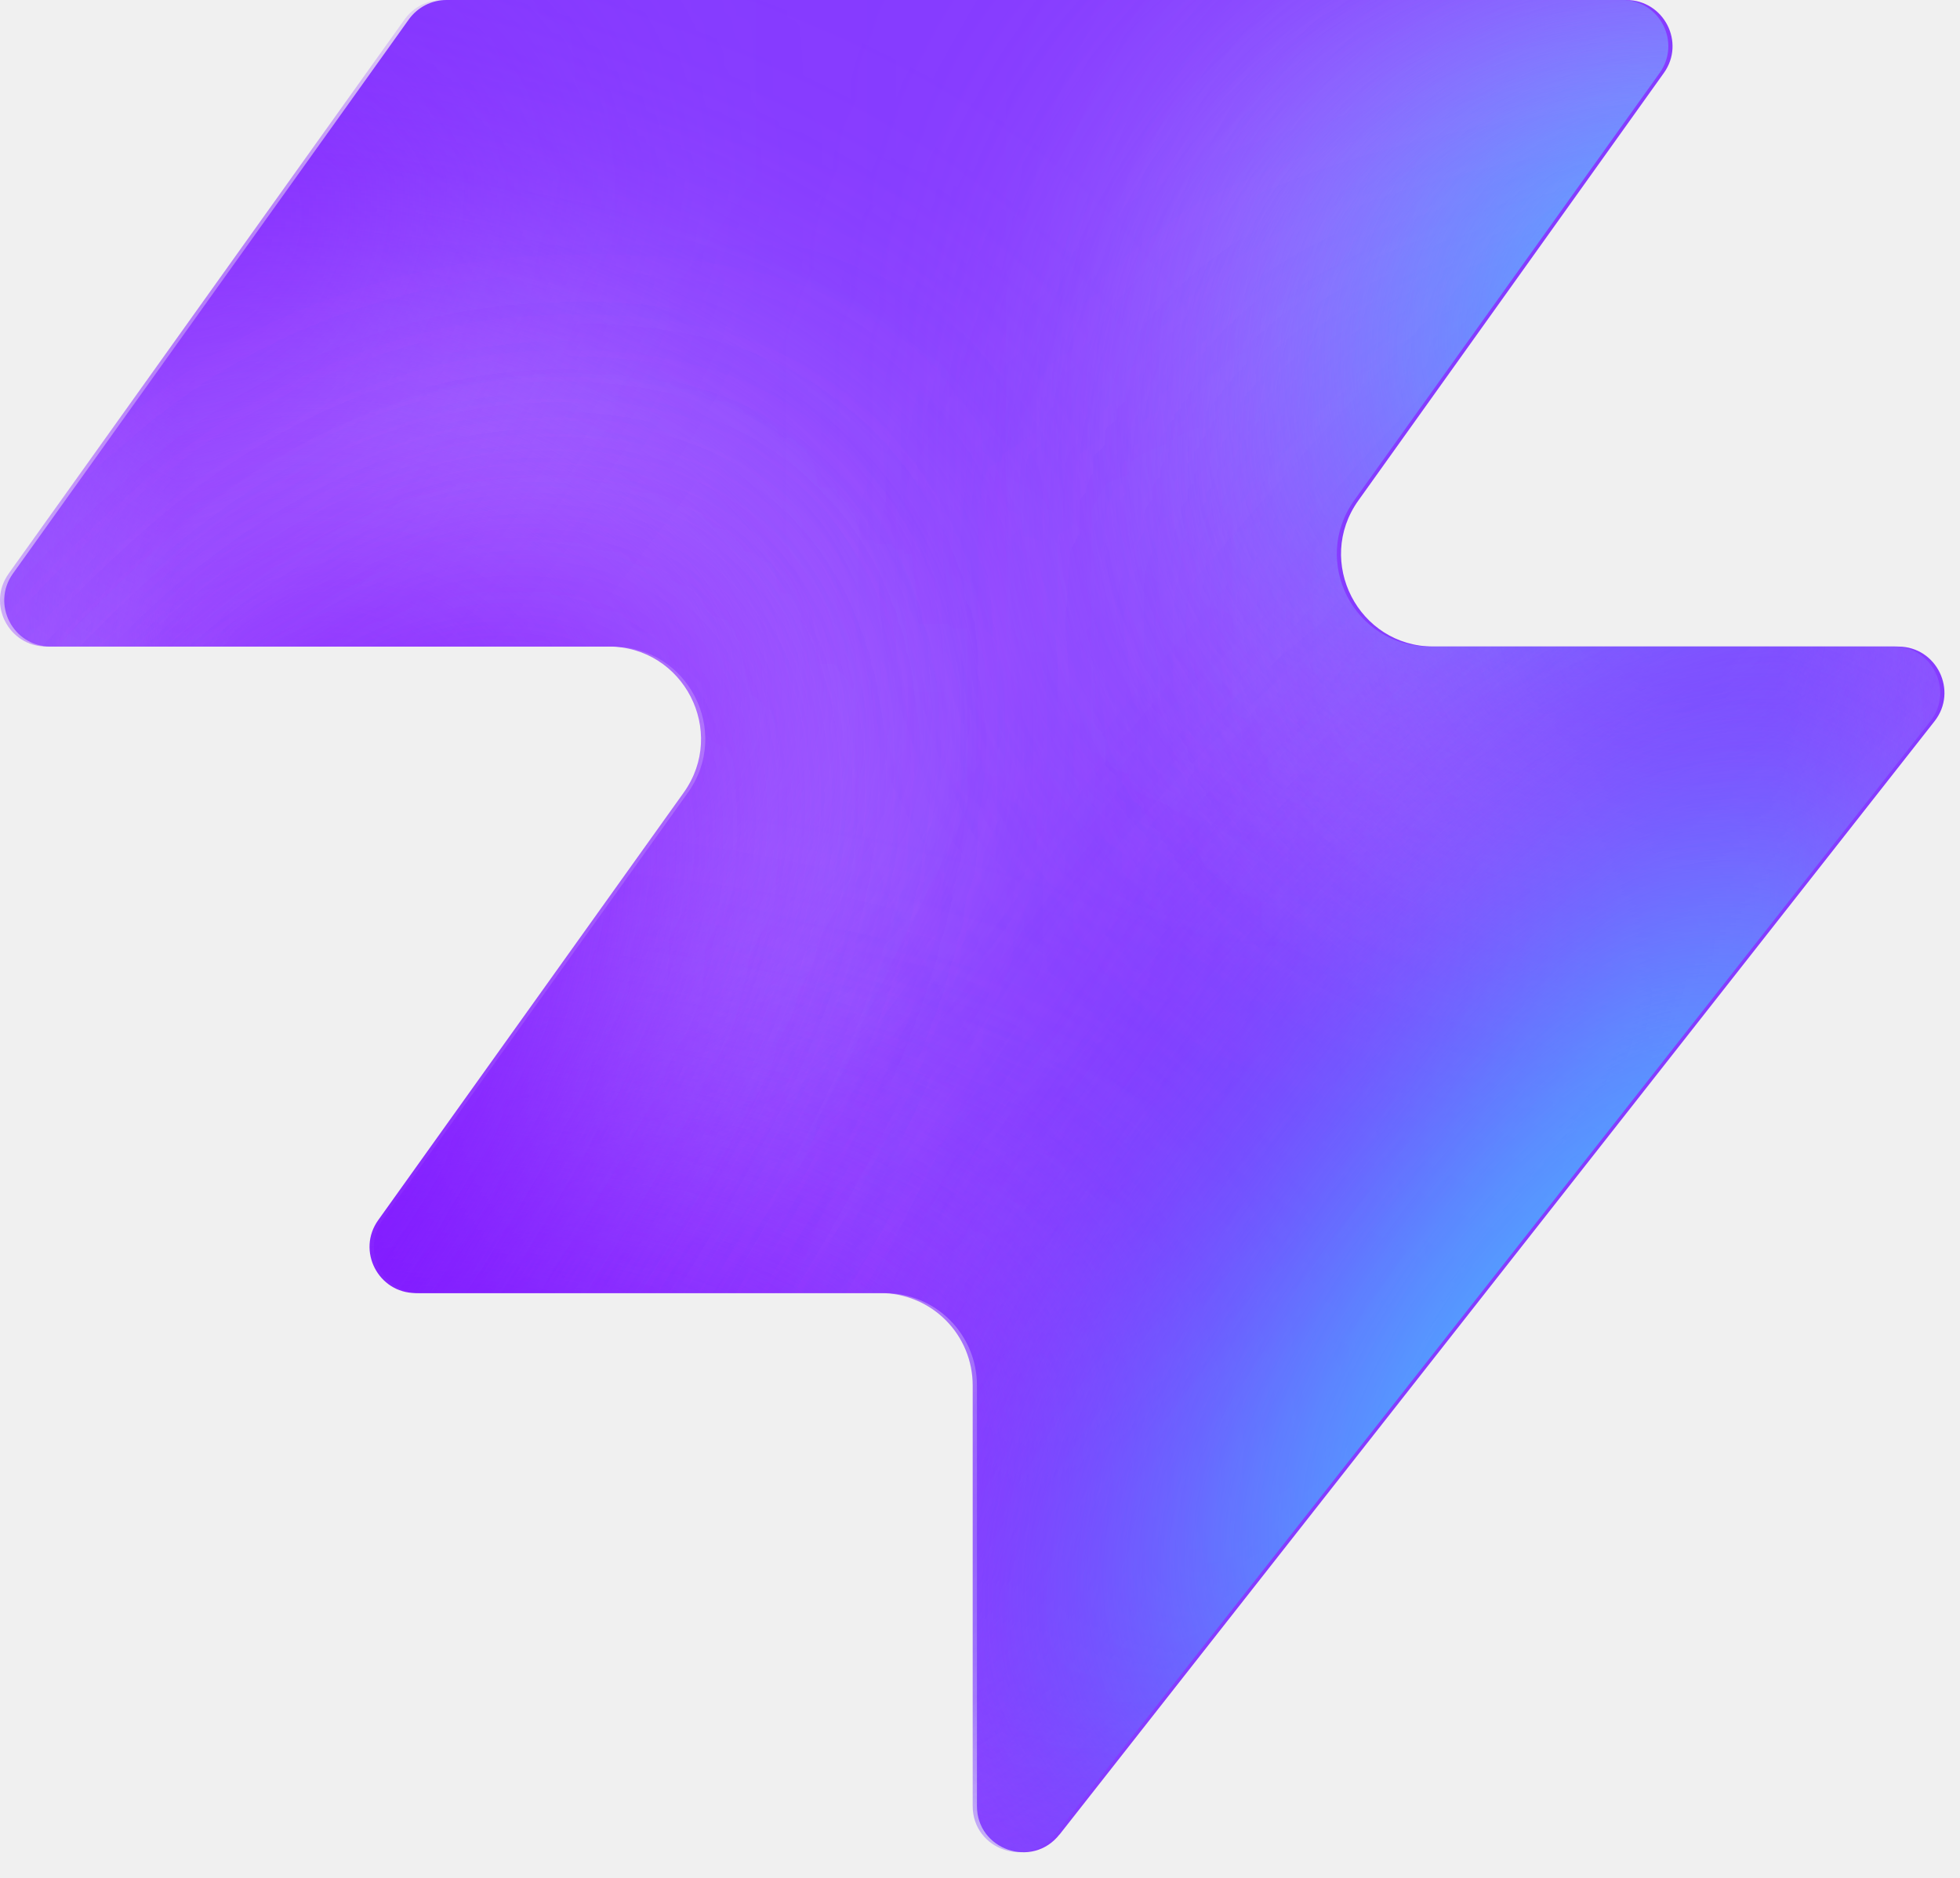
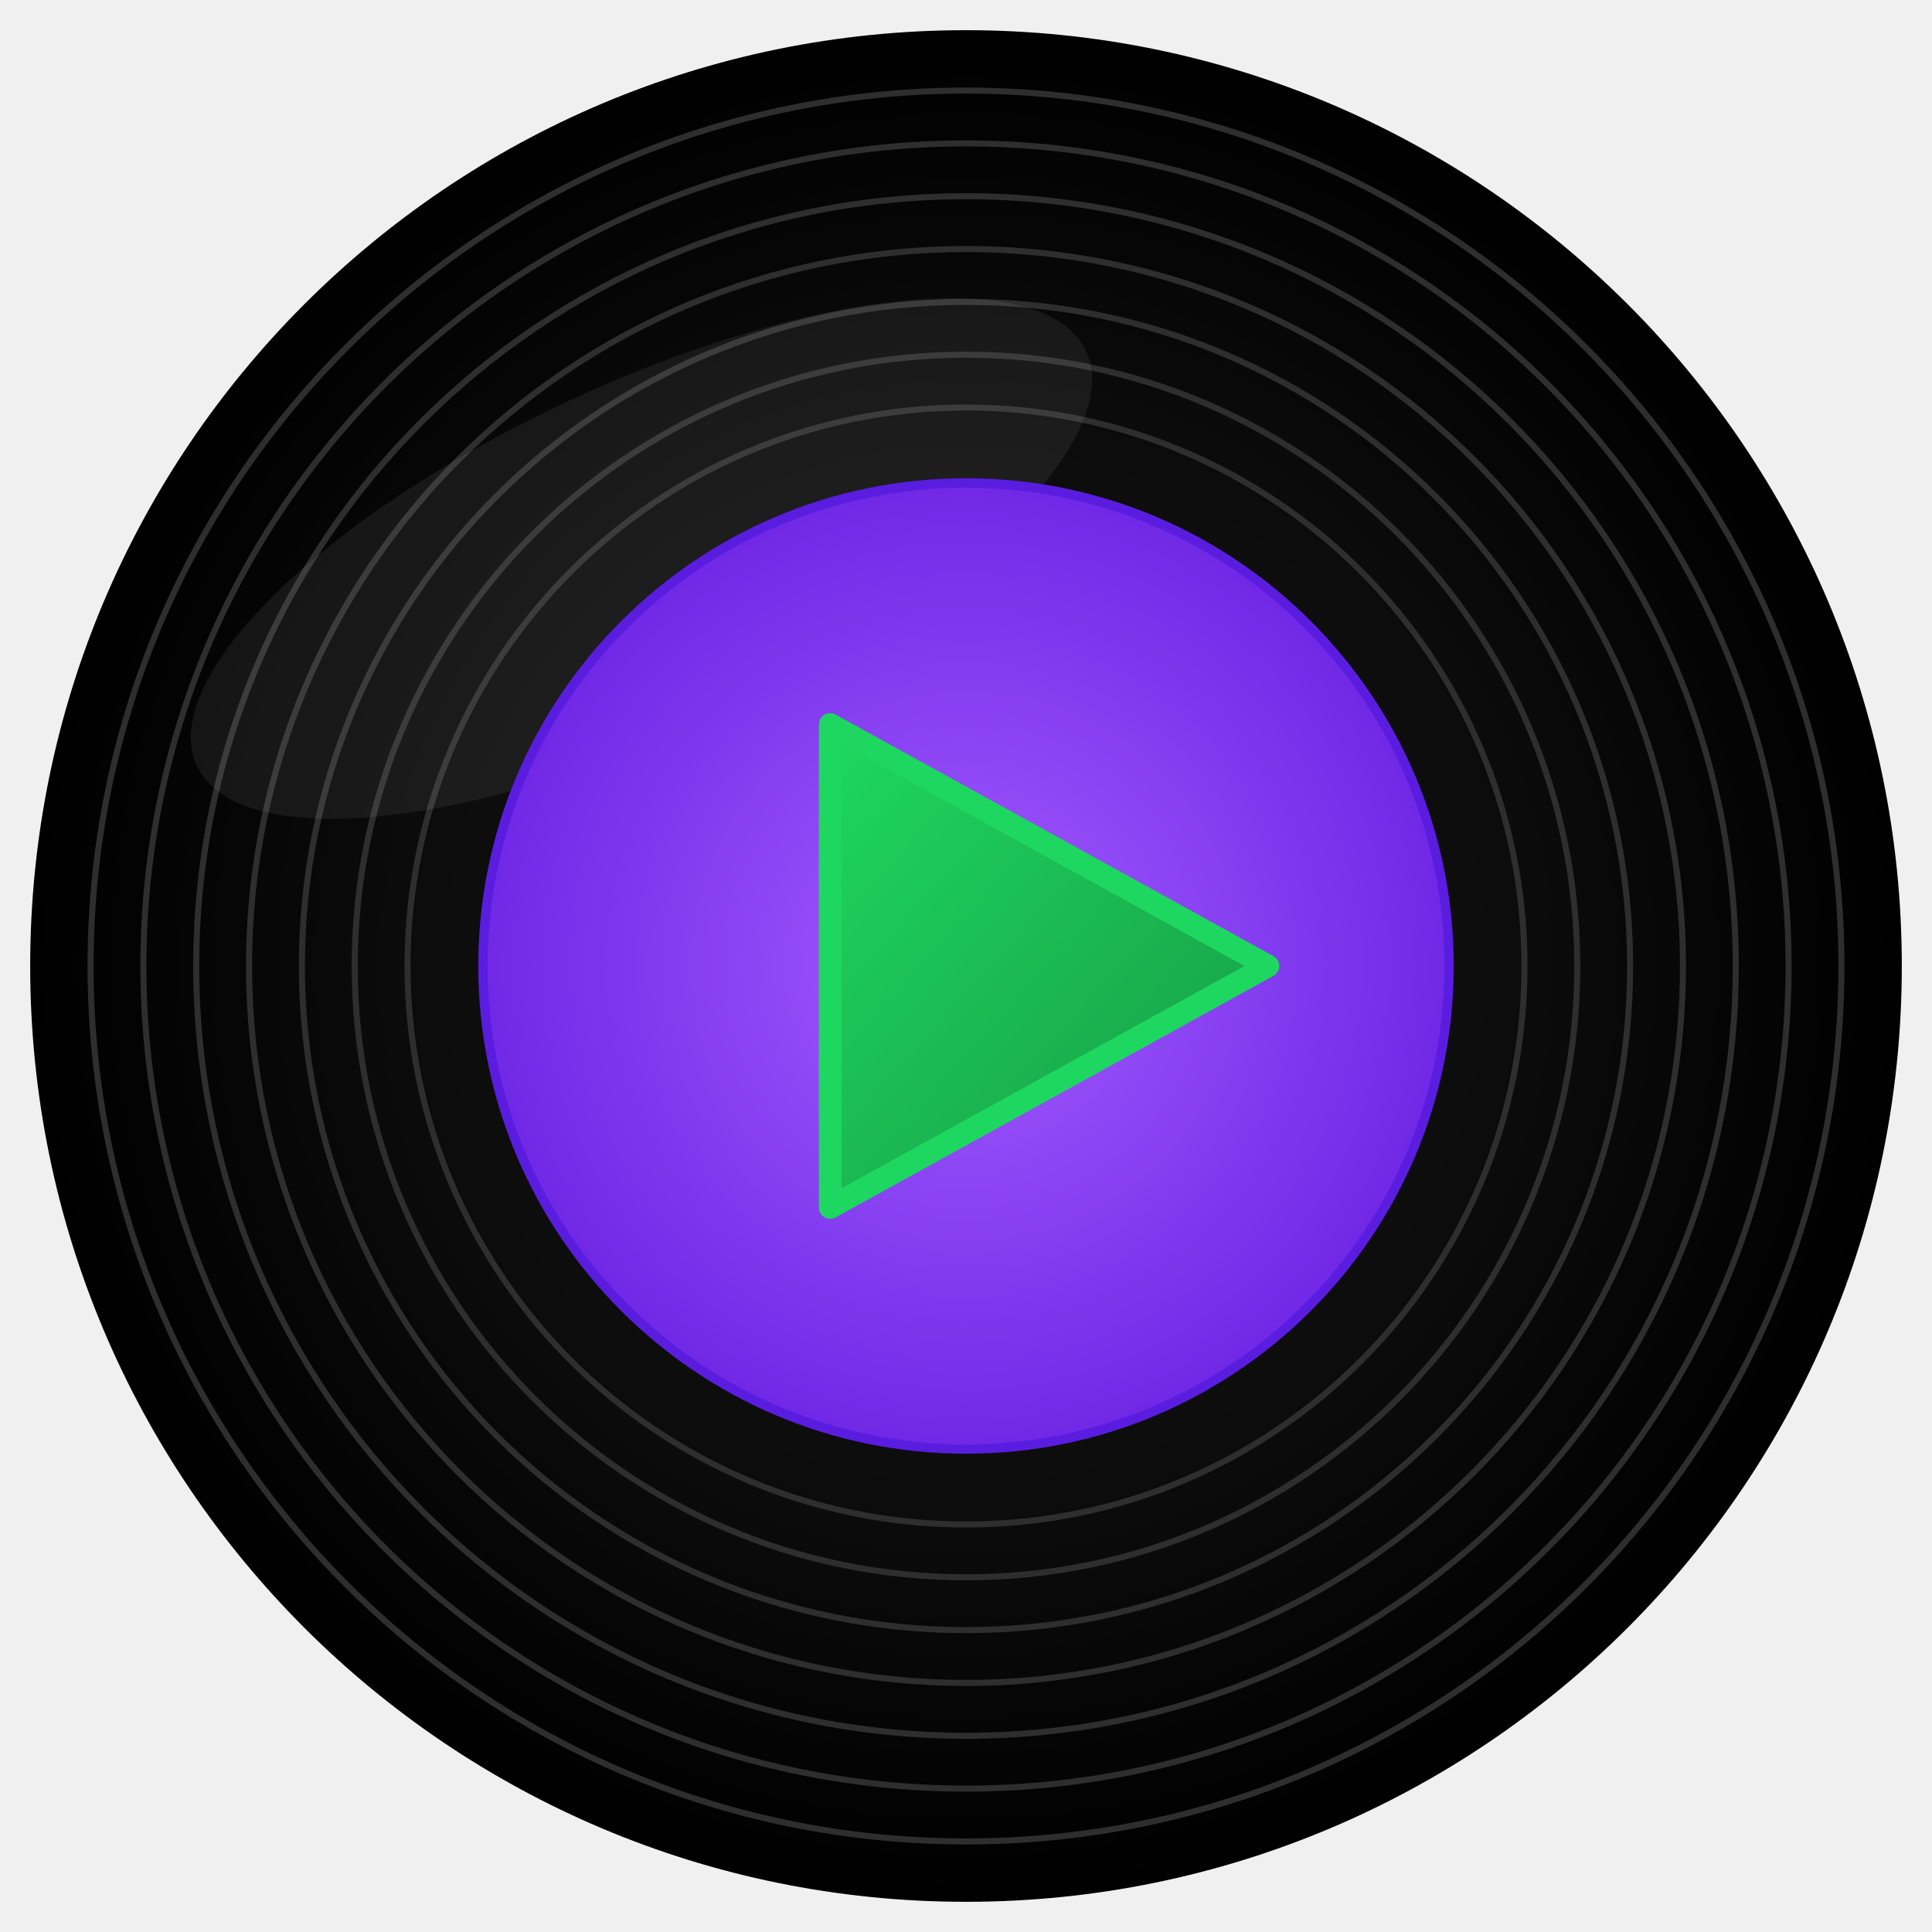
- <svg xmlns="http://www.w3.org/2000/svg" width="48" height="46" fill="none" viewBox="0 0 48 46">
-   <path fill="#863bff" d="M25.946 44.938c-.664.845-2.021.375-2.021-.698V33.937a2.26 2.26 0 0 0-2.262-2.262H10.287c-.92 0-1.456-1.04-.92-1.788l7.48-10.471c1.07-1.497 0-3.578-1.842-3.578H1.237c-.92 0-1.456-1.04-.92-1.788L10.013.474c.214-.297.556-.474.92-.474h28.894c.92 0 1.456 1.04.92 1.788l-7.48 10.471c-1.07 1.498 0 3.579 1.842 3.579h11.377c.943 0 1.473 1.088.89 1.83L25.947 44.94z" style="fill:#863bff;fill:color(display-p3 .525 .23 1);fill-opacity:1" />
-   <mask id="a" width="48" height="46" x="0" y="0" maskUnits="userSpaceOnUse" style="mask-type:alpha">
-     <path fill="#000" d="M25.842 44.938c-.664.844-2.021.375-2.021-.698V33.937a2.26 2.26 0 0 0-2.262-2.262H10.183c-.92 0-1.456-1.04-.92-1.788l7.48-10.471c1.07-1.498 0-3.579-1.842-3.579H1.133c-.92 0-1.456-1.04-.92-1.787L9.91.473c.214-.297.556-.474.92-.474h28.894c.92 0 1.456 1.04.92 1.788l-7.48 10.471c-1.07 1.498 0 3.578 1.842 3.578h11.377c.943 0 1.473 1.088.89 1.832L25.843 44.94z" style="fill:#000;fill-opacity:1" />
-   </mask>
-   <g mask="url(#a)">
-     <g filter="url(#b)">
-       <ellipse cx="5.508" cy="14.704" fill="#ede6ff" rx="5.508" ry="14.704" style="fill:#ede6ff;fill:color(display-p3 .927 .903 1);fill-opacity:1" transform="matrix(.00324 1 1 -.00324 -4.47 31.516)" />
-     </g>
-     <g filter="url(#c)">
-       <ellipse cx="10.399" cy="29.851" fill="#ede6ff" rx="10.399" ry="29.851" style="fill:#ede6ff;fill:color(display-p3 .927 .903 1);fill-opacity:1" transform="matrix(.00324 1 1 -.00324 -39.328 7.883)" />
-     </g>
-     <g filter="url(#d)">
-       <ellipse cx="5.508" cy="30.487" fill="#7e14ff" rx="5.508" ry="30.487" style="fill:#7e14ff;fill:color(display-p3 .492 .077 1);fill-opacity:1" transform="rotate(89.814 -25.913 -14.639)scale(1 -1)" />
-     </g>
-     <g filter="url(#e)">
-       <ellipse cx="5.508" cy="30.599" fill="#7e14ff" rx="5.508" ry="30.599" style="fill:#7e14ff;fill:color(display-p3 .492 .077 1);fill-opacity:1" transform="rotate(89.814 -32.644 -3.334)scale(1 -1)" />
-     </g>
-     <g filter="url(#f)">
-       <ellipse cx="5.508" cy="30.599" fill="#7e14ff" rx="5.508" ry="30.599" style="fill:#7e14ff;fill:color(display-p3 .492 .077 1);fill-opacity:1" transform="matrix(.00324 1 1 -.00324 -34.34 30.47)" />
-     </g>
-     <g filter="url(#g)">
-       <ellipse cx="14.072" cy="22.078" fill="#ede6ff" rx="14.072" ry="22.078" style="fill:#ede6ff;fill:color(display-p3 .927 .903 1);fill-opacity:1" transform="rotate(93.35 24.506 48.493)scale(-1 1)" />
-     </g>
-     <g filter="url(#h)">
-       <ellipse cx="3.47" cy="21.501" fill="#7e14ff" rx="3.47" ry="21.501" style="fill:#7e14ff;fill:color(display-p3 .492 .077 1);fill-opacity:1" transform="rotate(89.009 28.708 47.59)scale(-1 1)" />
-     </g>
-     <g filter="url(#i)">
-       <ellipse cx="3.47" cy="21.501" fill="#7e14ff" rx="3.47" ry="21.501" style="fill:#7e14ff;fill:color(display-p3 .492 .077 1);fill-opacity:1" transform="rotate(89.009 28.708 47.59)scale(-1 1)" />
-     </g>
-     <g filter="url(#j)">
-       <ellipse cx=".387" cy="8.972" fill="#7e14ff" rx="4.407" ry="29.108" style="fill:#7e14ff;fill:color(display-p3 .492 .077 1);fill-opacity:1" transform="rotate(39.51 .387 8.972)" />
-     </g>
-     <g filter="url(#k)">
-       <ellipse cx="47.523" cy="-6.092" fill="#7e14ff" rx="4.407" ry="29.108" style="fill:#7e14ff;fill:color(display-p3 .492 .077 1);fill-opacity:1" transform="rotate(37.892 47.523 -6.092)" />
-     </g>
-     <g filter="url(#l)">
-       <ellipse cx="41.412" cy="6.333" fill="#47bfff" rx="5.971" ry="9.665" style="fill:#47bfff;fill:color(display-p3 .28 .748 1);fill-opacity:1" transform="rotate(37.892 41.412 6.333)" />
-     </g>
-     <g filter="url(#m)">
-       <ellipse cx="-1.879" cy="38.332" fill="#7e14ff" rx="4.407" ry="29.108" style="fill:#7e14ff;fill:color(display-p3 .492 .077 1);fill-opacity:1" transform="rotate(37.892 -1.88 38.332)" />
-     </g>
-     <g filter="url(#n)">
-       <ellipse cx="-1.879" cy="38.332" fill="#7e14ff" rx="4.407" ry="29.108" style="fill:#7e14ff;fill:color(display-p3 .492 .077 1);fill-opacity:1" transform="rotate(37.892 -1.88 38.332)" />
-     </g>
-     <g filter="url(#o)">
-       <ellipse cx="35.651" cy="29.907" fill="#7e14ff" rx="4.407" ry="29.108" style="fill:#7e14ff;fill:color(display-p3 .492 .077 1);fill-opacity:1" transform="rotate(37.892 35.651 29.907)" />
-     </g>
-     <g filter="url(#p)">
-       <ellipse cx="38.418" cy="32.4" fill="#47bfff" rx="5.971" ry="15.297" style="fill:#47bfff;fill:color(display-p3 .28 .748 1);fill-opacity:1" transform="rotate(37.892 38.418 32.4)" />
-     </g>
+ <svg xmlns="http://www.w3.org/2000/svg" viewBox="0 0 512 512" width="512" height="512" role="img" aria-label="DJ Set to Spotify Playlist">
+   <defs>
+     <radialGradient id="disc" cx="50%" cy="50%" r="50%">
+       <stop offset="0%" stop-color="#1c1c1c" />
+       <stop offset="100%" stop-color="#000000" />
+     </radialGradient>
+     <radialGradient id="label" cx="50%" cy="50%" r="50%">
+       <stop offset="0%" stop-color="#a35cff" />
+       <stop offset="100%" stop-color="#7028e6" />
+     </radialGradient>
+     <linearGradient id="play" x1="0%" y1="0%" x2="100%" y2="100%">
+       <stop offset="0%" stop-color="#1ed760" />
+       <stop offset="100%" stop-color="#179a45" />
+     </linearGradient>
+   </defs>
+   <circle cx="256" cy="256" r="248" fill="url(#disc)" />
+   <g fill="none" stroke="#2e2e2e" stroke-width="1.6">
+     <circle cx="256" cy="256" r="232" />
+     <circle cx="256" cy="256" r="218" />
+     <circle cx="256" cy="256" r="204" />
+     <circle cx="256" cy="256" r="190" />
+     <circle cx="256" cy="256" r="176" />
+     <circle cx="256" cy="256" r="162" />
+     <circle cx="256" cy="256" r="148" />
  </g>
-   <defs>
-     <filter id="b" width="60.045" height="41.654" x="-19.77" y="16.149" color-interpolation-filters="sRGB" filterUnits="userSpaceOnUse">
-       <feFlood flood-opacity="0" result="BackgroundImageFix" />
-       <feBlend in="SourceGraphic" in2="BackgroundImageFix" result="shape" />
-       <feGaussianBlur result="effect1_foregroundBlur_2002_17158" stdDeviation="7.659" />
-     </filter>
-     <filter id="c" width="90.34" height="51.437" x="-54.613" y="-7.533" color-interpolation-filters="sRGB" filterUnits="userSpaceOnUse">
-       <feFlood flood-opacity="0" result="BackgroundImageFix" />
-       <feBlend in="SourceGraphic" in2="BackgroundImageFix" result="shape" />
-       <feGaussianBlur result="effect1_foregroundBlur_2002_17158" stdDeviation="7.659" />
-     </filter>
-     <filter id="d" width="79.355" height="29.4" x="-49.64" y="2.03" color-interpolation-filters="sRGB" filterUnits="userSpaceOnUse">
-       <feFlood flood-opacity="0" result="BackgroundImageFix" />
-       <feBlend in="SourceGraphic" in2="BackgroundImageFix" result="shape" />
-       <feGaussianBlur result="effect1_foregroundBlur_2002_17158" stdDeviation="4.596" />
-     </filter>
-     <filter id="e" width="79.579" height="29.4" x="-45.045" y="20.029" color-interpolation-filters="sRGB" filterUnits="userSpaceOnUse">
-       <feFlood flood-opacity="0" result="BackgroundImageFix" />
-       <feBlend in="SourceGraphic" in2="BackgroundImageFix" result="shape" />
-       <feGaussianBlur result="effect1_foregroundBlur_2002_17158" stdDeviation="4.596" />
-     </filter>
-     <filter id="f" width="79.579" height="29.4" x="-43.513" y="21.178" color-interpolation-filters="sRGB" filterUnits="userSpaceOnUse">
-       <feFlood flood-opacity="0" result="BackgroundImageFix" />
-       <feBlend in="SourceGraphic" in2="BackgroundImageFix" result="shape" />
-       <feGaussianBlur result="effect1_foregroundBlur_2002_17158" stdDeviation="4.596" />
-     </filter>
-     <filter id="g" width="74.749" height="58.852" x="15.756" y="-17.901" color-interpolation-filters="sRGB" filterUnits="userSpaceOnUse">
-       <feFlood flood-opacity="0" result="BackgroundImageFix" />
-       <feBlend in="SourceGraphic" in2="BackgroundImageFix" result="shape" />
-       <feGaussianBlur result="effect1_foregroundBlur_2002_17158" stdDeviation="7.659" />
-     </filter>
-     <filter id="h" width="61.377" height="25.362" x="23.548" y="2.284" color-interpolation-filters="sRGB" filterUnits="userSpaceOnUse">
-       <feFlood flood-opacity="0" result="BackgroundImageFix" />
-       <feBlend in="SourceGraphic" in2="BackgroundImageFix" result="shape" />
-       <feGaussianBlur result="effect1_foregroundBlur_2002_17158" stdDeviation="4.596" />
-     </filter>
-     <filter id="i" width="61.377" height="25.362" x="23.548" y="2.284" color-interpolation-filters="sRGB" filterUnits="userSpaceOnUse">
-       <feFlood flood-opacity="0" result="BackgroundImageFix" />
-       <feBlend in="SourceGraphic" in2="BackgroundImageFix" result="shape" />
-       <feGaussianBlur result="effect1_foregroundBlur_2002_17158" stdDeviation="4.596" />
-     </filter>
-     <filter id="j" width="56.045" height="63.649" x="-27.636" y="-22.853" color-interpolation-filters="sRGB" filterUnits="userSpaceOnUse">
-       <feFlood flood-opacity="0" result="BackgroundImageFix" />
-       <feBlend in="SourceGraphic" in2="BackgroundImageFix" result="shape" />
-       <feGaussianBlur result="effect1_foregroundBlur_2002_17158" stdDeviation="4.596" />
-     </filter>
-     <filter id="k" width="54.814" height="64.646" x="20.116" y="-38.415" color-interpolation-filters="sRGB" filterUnits="userSpaceOnUse">
-       <feFlood flood-opacity="0" result="BackgroundImageFix" />
-       <feBlend in="SourceGraphic" in2="BackgroundImageFix" result="shape" />
-       <feGaussianBlur result="effect1_foregroundBlur_2002_17158" stdDeviation="4.596" />
-     </filter>
-     <filter id="l" width="33.541" height="35.313" x="24.641" y="-11.323" color-interpolation-filters="sRGB" filterUnits="userSpaceOnUse">
-       <feFlood flood-opacity="0" result="BackgroundImageFix" />
-       <feBlend in="SourceGraphic" in2="BackgroundImageFix" result="shape" />
-       <feGaussianBlur result="effect1_foregroundBlur_2002_17158" stdDeviation="4.596" />
-     </filter>
-     <filter id="m" width="54.814" height="64.646" x="-29.286" y="6.009" color-interpolation-filters="sRGB" filterUnits="userSpaceOnUse">
-       <feFlood flood-opacity="0" result="BackgroundImageFix" />
-       <feBlend in="SourceGraphic" in2="BackgroundImageFix" result="shape" />
-       <feGaussianBlur result="effect1_foregroundBlur_2002_17158" stdDeviation="4.596" />
-     </filter>
-     <filter id="n" width="54.814" height="64.646" x="-29.286" y="6.009" color-interpolation-filters="sRGB" filterUnits="userSpaceOnUse">
-       <feFlood flood-opacity="0" result="BackgroundImageFix" />
-       <feBlend in="SourceGraphic" in2="BackgroundImageFix" result="shape" />
-       <feGaussianBlur result="effect1_foregroundBlur_2002_17158" stdDeviation="4.596" />
-     </filter>
-     <filter id="o" width="54.814" height="64.646" x="8.244" y="-2.416" color-interpolation-filters="sRGB" filterUnits="userSpaceOnUse">
-       <feFlood flood-opacity="0" result="BackgroundImageFix" />
-       <feBlend in="SourceGraphic" in2="BackgroundImageFix" result="shape" />
-       <feGaussianBlur result="effect1_foregroundBlur_2002_17158" stdDeviation="4.596" />
-     </filter>
-     <filter id="p" width="39.409" height="43.623" x="18.713" y="10.588" color-interpolation-filters="sRGB" filterUnits="userSpaceOnUse">
-       <feFlood flood-opacity="0" result="BackgroundImageFix" />
-       <feBlend in="SourceGraphic" in2="BackgroundImageFix" result="shape" />
-       <feGaussianBlur result="effect1_foregroundBlur_2002_17158" stdDeviation="4.596" />
-     </filter>
-   </defs>
+   <ellipse cx="170" cy="148" rx="130" ry="46" fill="#ffffff" opacity="0.07" transform="rotate(-25 170 148)" />
+   <circle cx="256" cy="256" r="128" fill="url(#label)" />
+   <circle cx="256" cy="256" r="128" fill="none" stroke="#5a1de0" stroke-width="2.5" />
+   <path d="M 220 192 L 220 320 L 336 256 Z" fill="url(#play)" stroke="#1ed760" stroke-linejoin="round" stroke-linecap="round" stroke-width="6" />
</svg>
